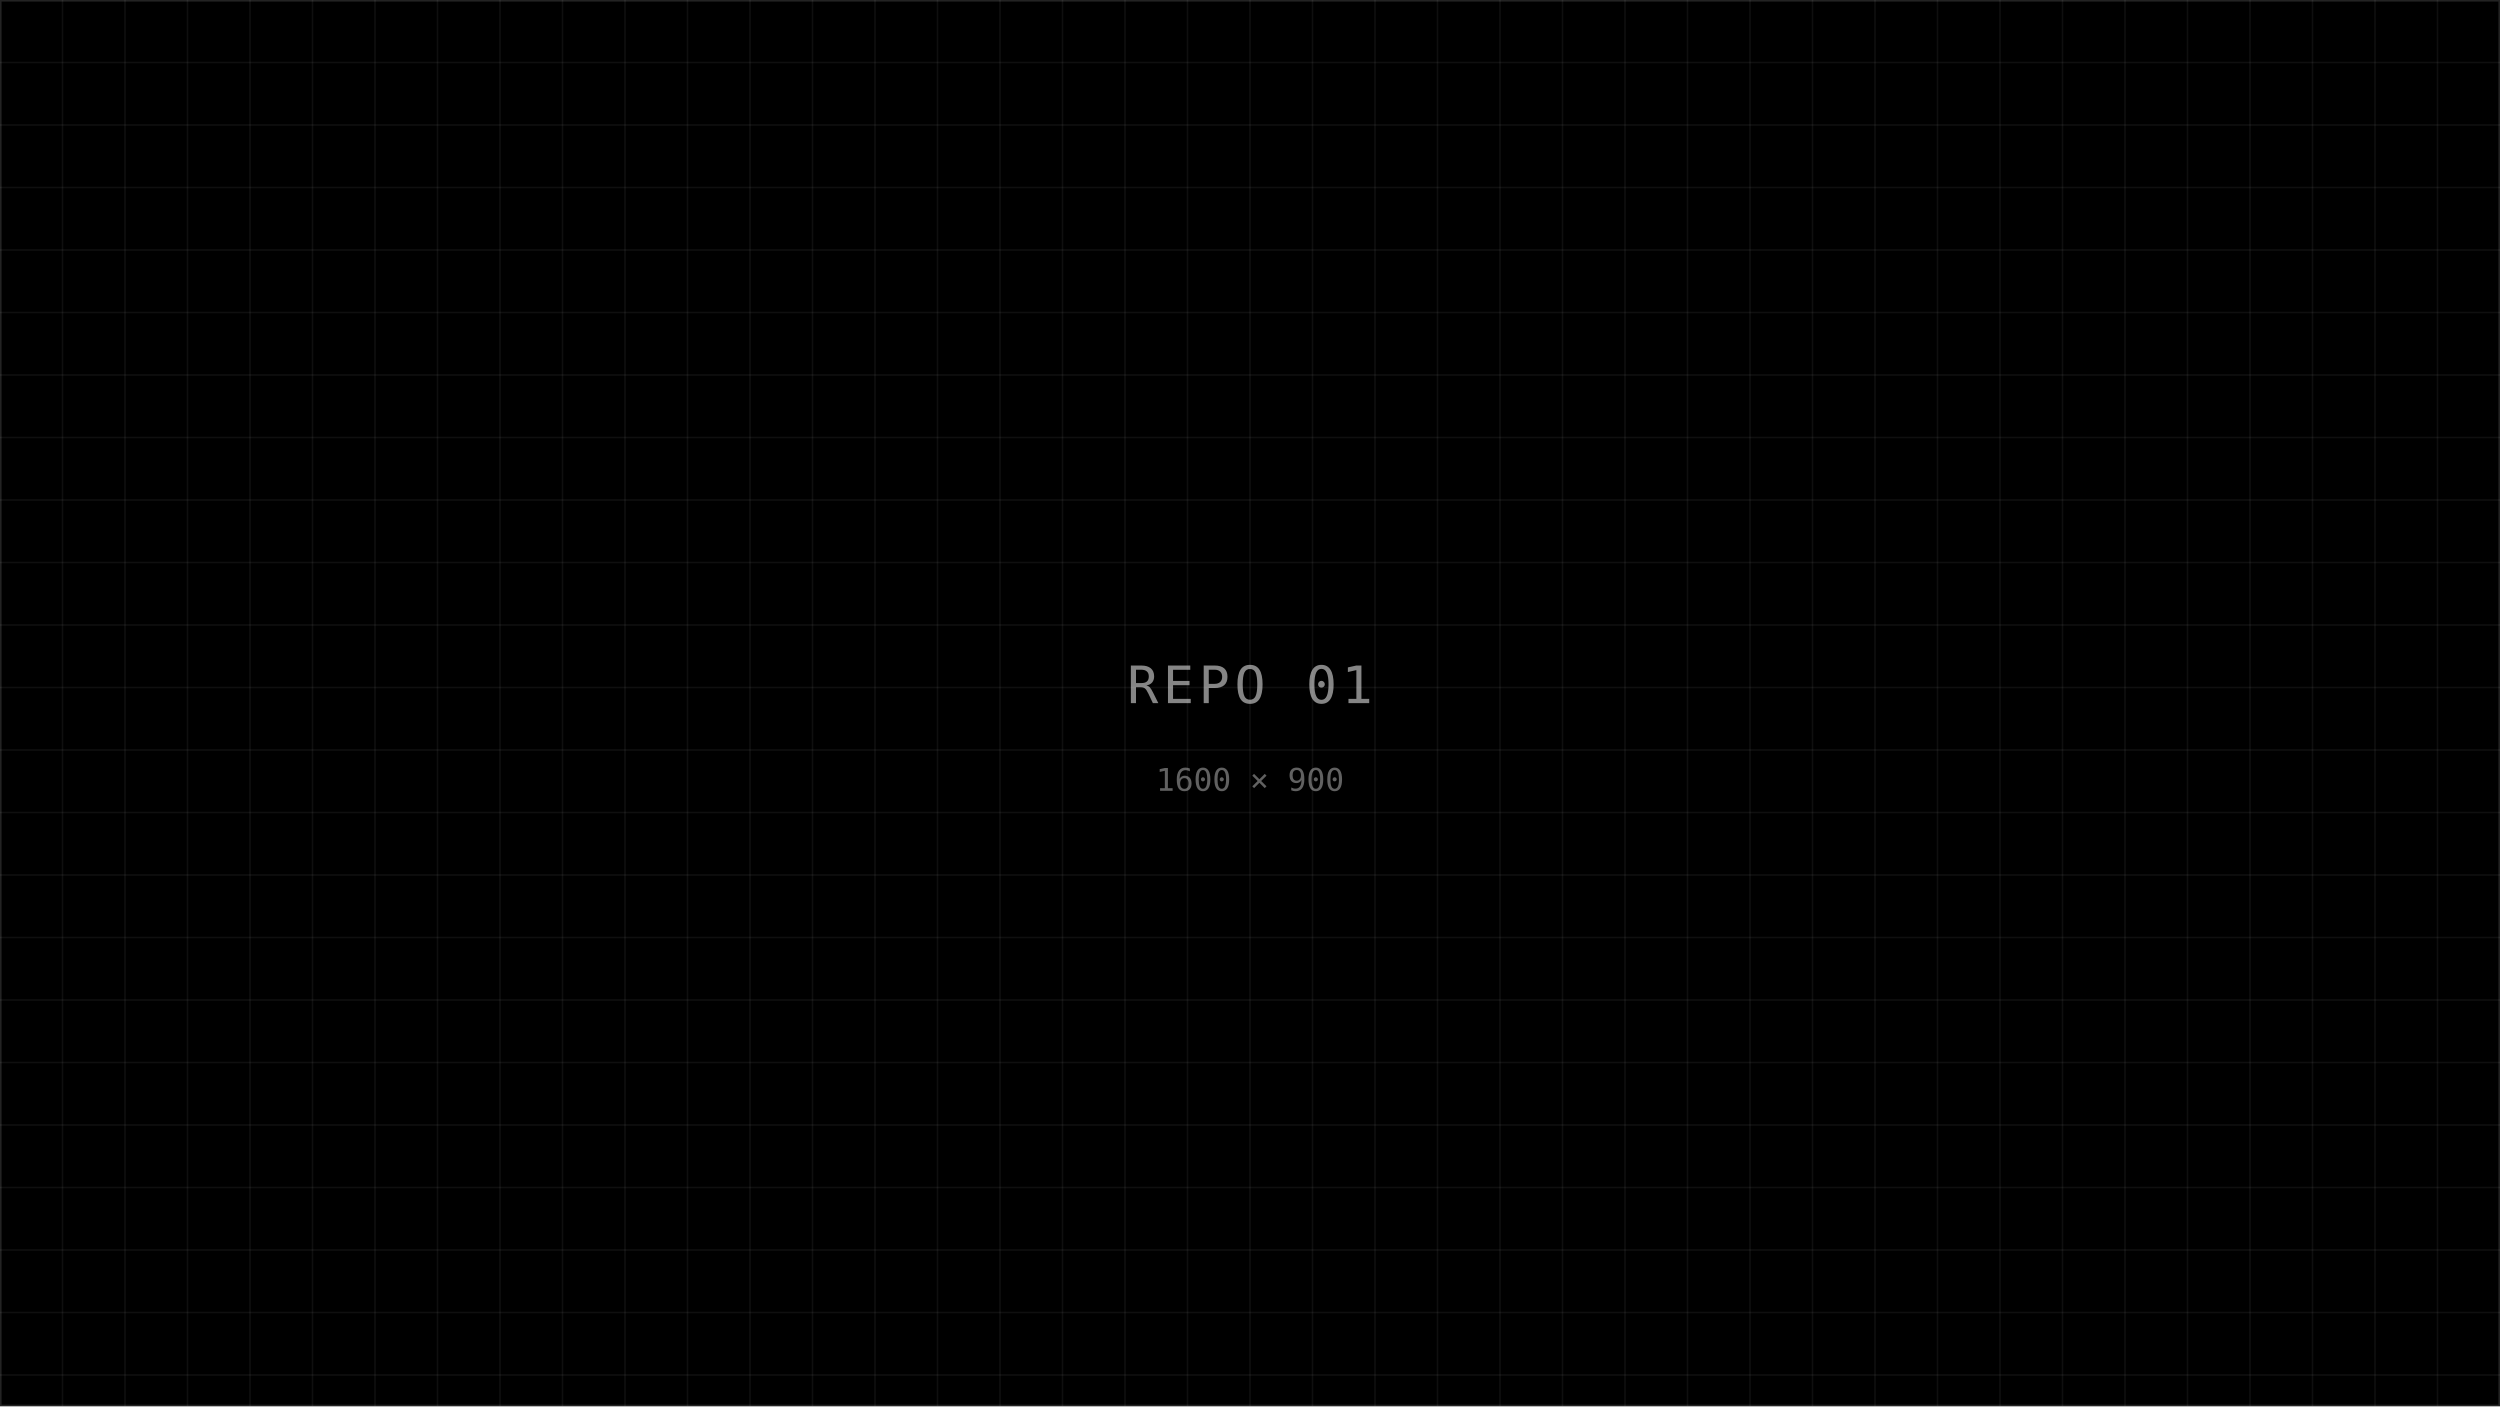
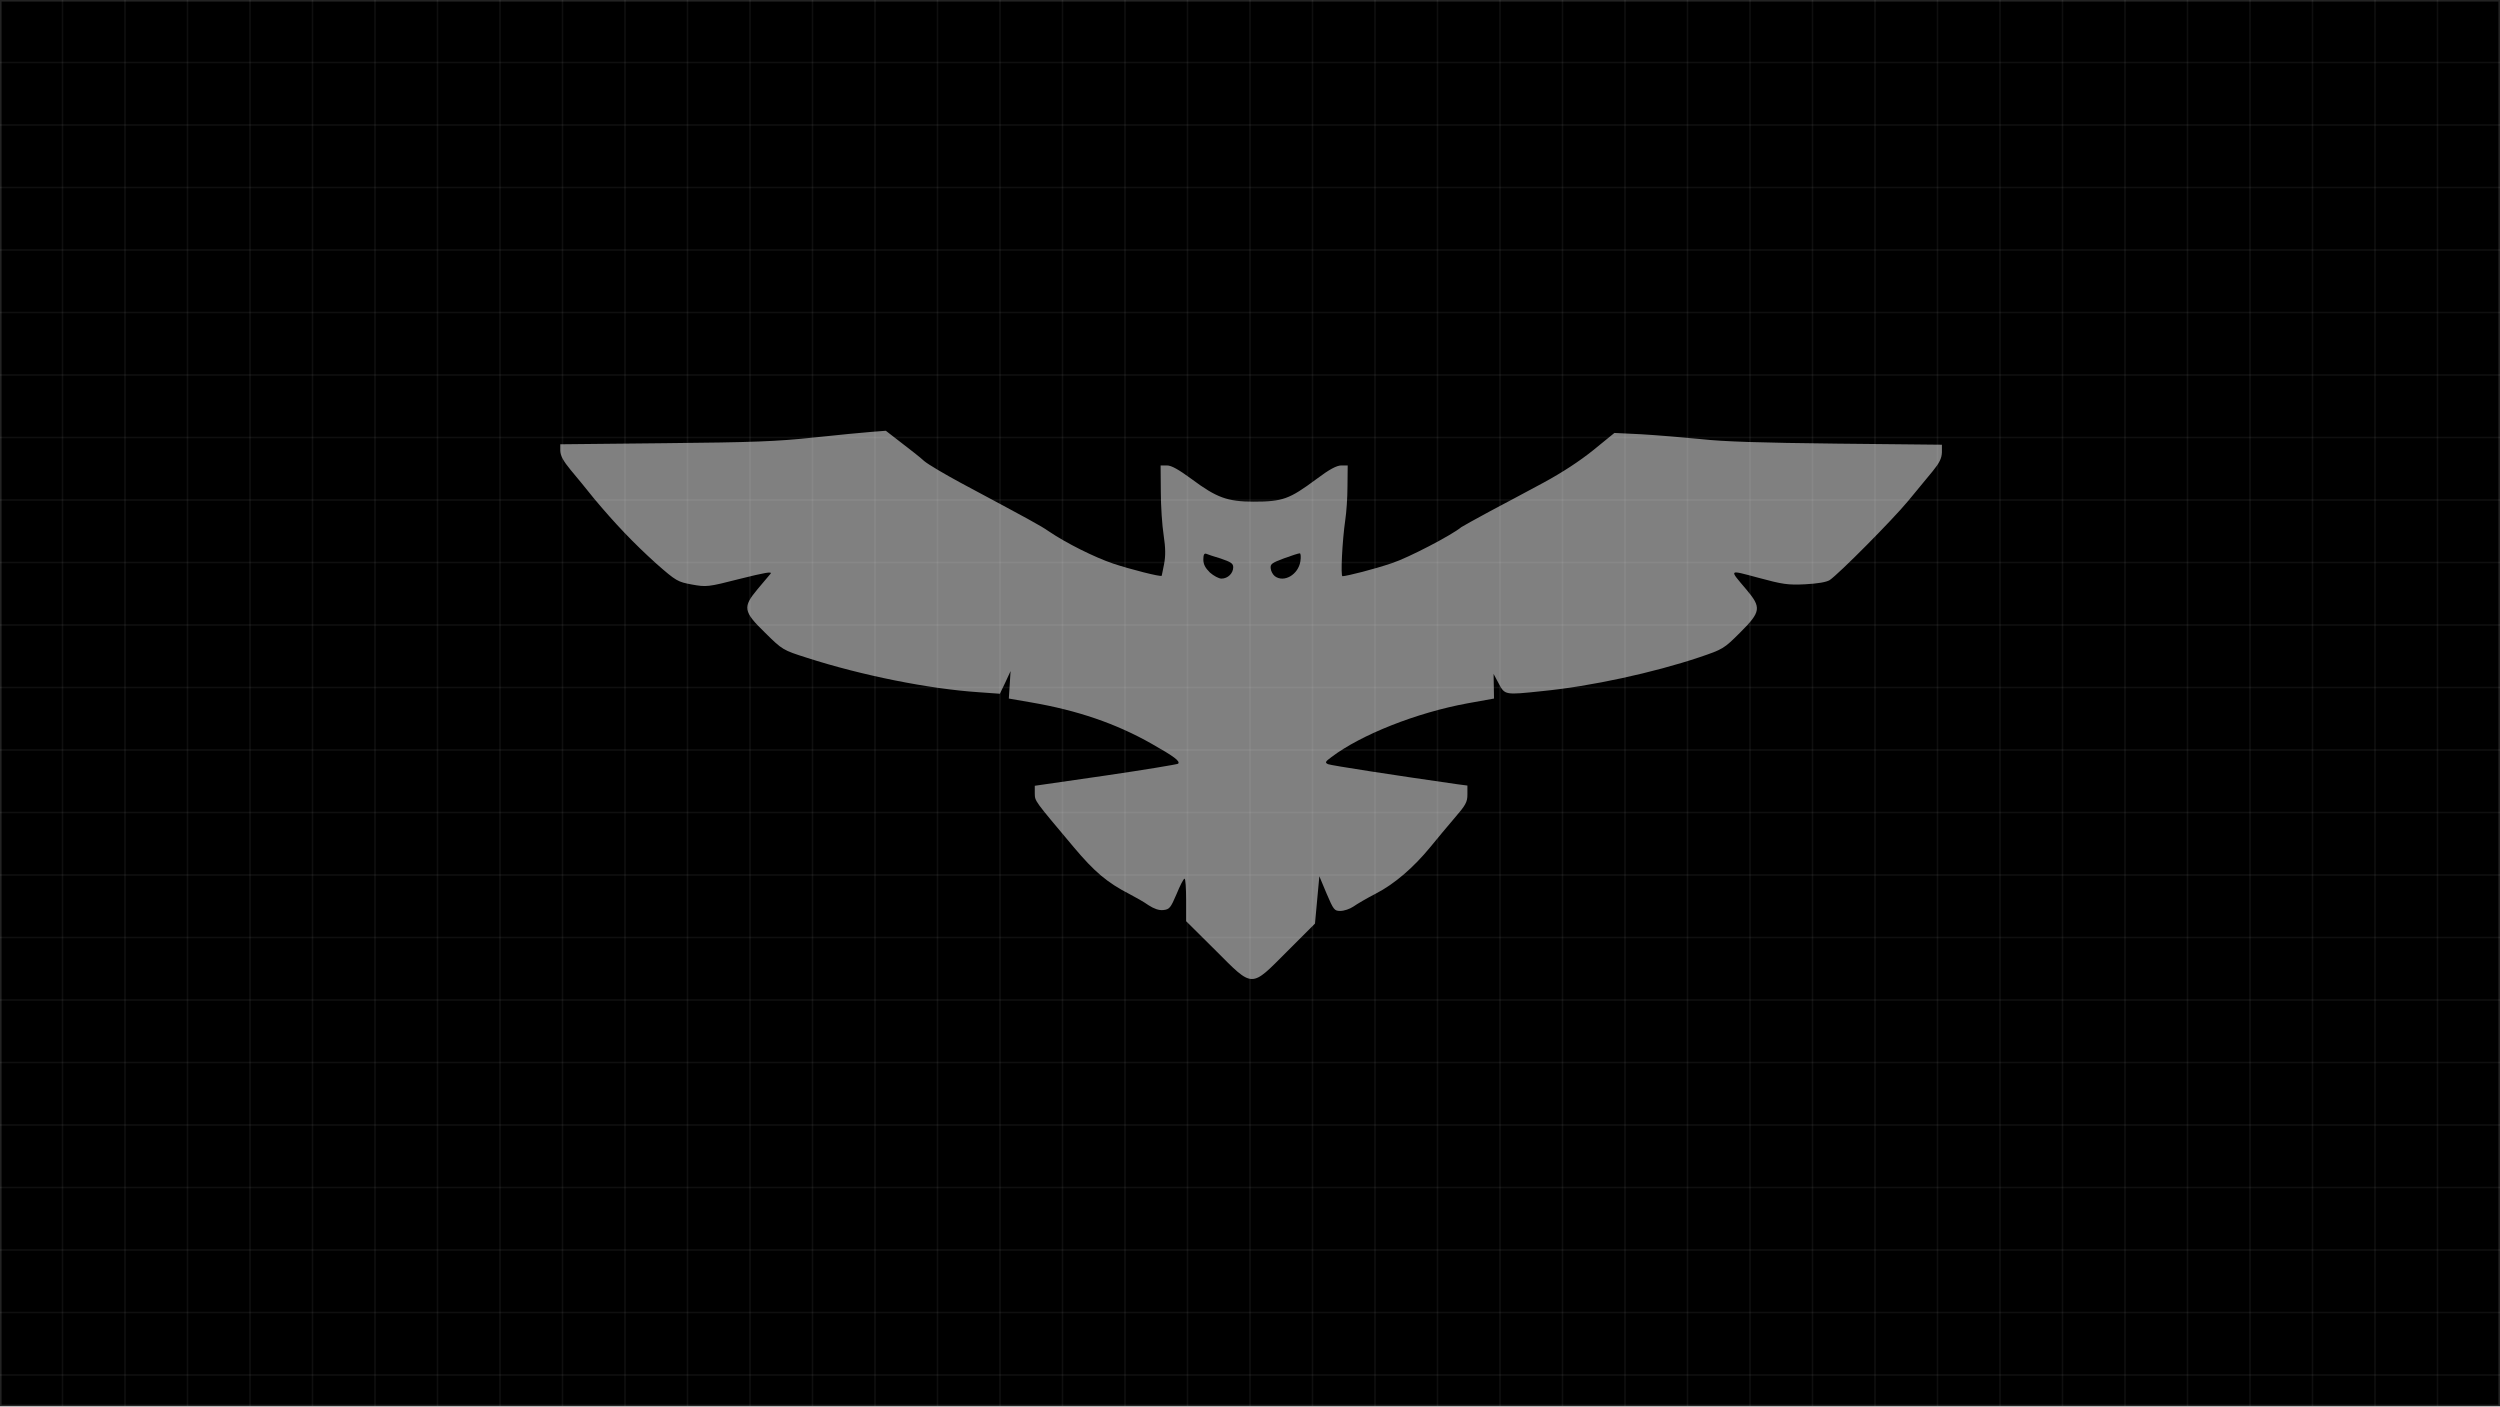
<svg xmlns="http://www.w3.org/2000/svg" width="1600" height="900" viewBox="0 0 1600 900">
  <rect width="1600" height="900" fill="#000" />
  <g stroke="rgba(255,255,255,0.06)" stroke-width="1">
    <line x1="40" y1="0" x2="40" y2="900" />
    <line x1="80" y1="0" x2="80" y2="900" />
    <line x1="120" y1="0" x2="120" y2="900" />
    <line x1="160" y1="0" x2="160" y2="900" />
    <line x1="200" y1="0" x2="200" y2="900" />
    <line x1="240" y1="0" x2="240" y2="900" />
    <line x1="280" y1="0" x2="280" y2="900" />
    <line x1="320" y1="0" x2="320" y2="900" />
    <line x1="360" y1="0" x2="360" y2="900" />
    <line x1="400" y1="0" x2="400" y2="900" />
    <line x1="440" y1="0" x2="440" y2="900" />
    <line x1="480" y1="0" x2="480" y2="900" />
    <line x1="520" y1="0" x2="520" y2="900" />
    <line x1="560" y1="0" x2="560" y2="900" />
    <line x1="600" y1="0" x2="600" y2="900" />
    <line x1="640" y1="0" x2="640" y2="900" />
    <line x1="680" y1="0" x2="680" y2="900" />
    <line x1="720" y1="0" x2="720" y2="900" />
    <line x1="760" y1="0" x2="760" y2="900" />
    <line x1="800" y1="0" x2="800" y2="900" />
    <line x1="840" y1="0" x2="840" y2="900" />
    <line x1="880" y1="0" x2="880" y2="900" />
    <line x1="920" y1="0" x2="920" y2="900" />
    <line x1="960" y1="0" x2="960" y2="900" />
    <line x1="1000" y1="0" x2="1000" y2="900" />
    <line x1="1040" y1="0" x2="1040" y2="900" />
    <line x1="1080" y1="0" x2="1080" y2="900" />
    <line x1="1120" y1="0" x2="1120" y2="900" />
    <line x1="1160" y1="0" x2="1160" y2="900" />
    <line x1="1200" y1="0" x2="1200" y2="900" />
    <line x1="1240" y1="0" x2="1240" y2="900" />
    <line x1="1280" y1="0" x2="1280" y2="900" />
    <line x1="1320" y1="0" x2="1320" y2="900" />
    <line x1="1360" y1="0" x2="1360" y2="900" />
    <line x1="1400" y1="0" x2="1400" y2="900" />
    <line x1="1440" y1="0" x2="1440" y2="900" />
    <line x1="1480" y1="0" x2="1480" y2="900" />
    <line x1="1520" y1="0" x2="1520" y2="900" />
    <line x1="1560" y1="0" x2="1560" y2="900" />
    <line x1="0" y1="40" x2="1600" y2="40" />
    <line x1="0" y1="80" x2="1600" y2="80" />
    <line x1="0" y1="120" x2="1600" y2="120" />
    <line x1="0" y1="160" x2="1600" y2="160" />
    <line x1="0" y1="200" x2="1600" y2="200" />
    <line x1="0" y1="240" x2="1600" y2="240" />
    <line x1="0" y1="280" x2="1600" y2="280" />
    <line x1="0" y1="320" x2="1600" y2="320" />
    <line x1="0" y1="360" x2="1600" y2="360" />
    <line x1="0" y1="400" x2="1600" y2="400" />
    <line x1="0" y1="440" x2="1600" y2="440" />
    <line x1="0" y1="480" x2="1600" y2="480" />
    <line x1="0" y1="520" x2="1600" y2="520" />
    <line x1="0" y1="560" x2="1600" y2="560" />
    <line x1="0" y1="600" x2="1600" y2="600" />
    <line x1="0" y1="640" x2="1600" y2="640" />
    <line x1="0" y1="680" x2="1600" y2="680" />
    <line x1="0" y1="720" x2="1600" y2="720" />
    <line x1="0" y1="760" x2="1600" y2="760" />
    <line x1="0" y1="800" x2="1600" y2="800" />
    <line x1="0" y1="840" x2="1600" y2="840" />
    <line x1="0" y1="880" x2="1600" y2="880" />
  </g>
  <rect x="0.5" y="0.5" width="1599" height="899" fill="none" stroke="rgba(255,255,255,0.14)" />
-   <text x="800.0" y="450.0" fill="rgba(255,255,255,0.52)" font-family="monospace" font-size="33" letter-spacing="3" text-anchor="middle">REPO 01</text>
-   <text x="800.0" y="506.1" fill="rgba(255,255,255,0.38)" font-family="monospace" font-size="20" text-anchor="middle">1600 × 900</text>
+   <g opacity="0.5" transform="translate(103.6 -215.7) scale(1.3956)">
+     <path fill="#ffffff" d="M483 590.2 l-13.3 -13.2 0 -9.8 c0 -5.3 -0.3 -9.7 -0.7 -9.7 -0.5 0 -2.1 3.2 -3.7 7.1 -2.7 6.3 -3.2 7 -6.1 7.3 -2 0.2 -4.2 -0.6 -6.7 -2.2 -2.1 -1.5 -6 -3.7 -8.7 -5.1 -10.3 -5.3 -16.1 -10.2 -25.6 -21.5 -18.3 -21.8 -17.8 -21 -17.9 -24.7 l0 -3.5 32.5 -4.7 c17.8 -2.6 32.7 -5.1 33.2 -5.4 1.2 -1.1 -1.9 -3.4 -12 -9.1 -16.5 -9.4 -34.3 -15.4 -55.2 -19 l-10.4 -1.8 0.4 -6.3 0.4 -6.3 -2.4 5.2 -2.5 5.2 -9.7 -0.7 c-22.7 -1.5 -53.7 -7.7 -78.8 -15.8 -11 -3.5 -11.2 -3.6 -19.1 -11.4 -10.2 -9.9 -10.4 -11.8 -3.5 -20.1 2.5 -3 5.2 -6.2 5.9 -7 1 -1.2 -2.4 -0.6 -14 2.3 -14.8 3.8 -15.4 3.8 -22.1 2.6 -6.4 -1.2 -7.1 -1.5 -16.3 -9.6 -10.4 -9.4 -18.8 -18.2 -28.5 -29.8 -3.4 -4.3 -8.3 -10.2 -10.8 -13.2 -3.3 -4 -4.6 -6.4 -4.7 -8.7 l0 -3 48 -0.5 c40.7 -0.4 51.3 -0.8 68.2 -2.6 11 -1.2 22.9 -2.3 26.6 -2.6 l6.5 -0.5 7.1 5.5 c3.9 3 8.7 6.7 10.5 8.4 1.9 1.6 9.4 6 16.6 9.9 32.3 17.3 36.6 19.6 40.5 22.3 8.1 5.5 21 11.9 29.5 14.8 7.8 2.6 21.9 6.2 22.3 5.6 0 -0.2 0.6 -2.5 1.1 -5.4 0.7 -3.6 0.7 -7.3 -0.2 -13.2 -0.7 -4.4 -1.3 -13.5 -1.3 -20 l-0.1 -12 2.9 0 c2.1 0 5.4 1.9 11.4 6.3 11.4 8.5 16.4 10.3 28.3 10.3 13.4 0 16.4 -1.1 28.8 -10.3 6.1 -4.6 9.4 -6.3 11.5 -6.3 l2.9 0 -0.1 9.6 c0 5.2 -0.5 12.1 -1 15.3 -1.4 9.7 -2.2 25.9 -1.3 25.9 2.2 -0.1 14.5 -3.2 22.7 -6 7.4 -2.4 27.5 -12.9 31.8 -16.5 0.6 -0.4 6.3 -3.6 12.8 -7.1 6.4 -3.4 17.7 -9.4 24.9 -13.3 8.5 -4.6 16.6 -9.9 22.8 -14.9 l9.7 -7.9 12.3 0.6 c6.8 0.4 19 1.4 27.1 2.2 10.7 1.2 27.5 1.7 62.8 2.1 l48 0.5 0 3.5 c-0.1 2.7 -1.1 4.8 -4.2 8.6 -2.2 2.7 -7.3 8.9 -11.3 13.7 -7.2 8.7 -31.8 33.5 -36 36.3 -1.5 0.9 -5.4 1.6 -11.2 1.9 -8 0.4 -10.4 0 -21.5 -3 -13.9 -3.7 -13.5 -4.1 -5.4 5.5 6.9 8.2 6.6 10.1 -2.9 19.6 -7.5 7.5 -7.9 7.7 -18.8 11.4 -20.9 7 -49.6 13.3 -72.1 15.5 -17 1.8 -17 1.8 -19.8 -3.4 l-2.4 -4.5 0.1 5.6 0.1 5.7 -12.2 2.2 c-23.4 4.3 -48.8 14.4 -62.3 24.6 -3 2.2 -3.1 2.6 -1.6 3.3 1.5 0.6 30.6 5.1 59.3 9.2 l4.6 0.6 0 4.1 c0 3.5 -0.8 4.9 -5.9 10.8 -3.2 3.8 -8.3 9.8 -11.1 13.3 -7.7 9.4 -16.4 16.9 -24.9 21.3 -4.1 2.1 -8.7 4.8 -10.4 6 -1.6 1.1 -4.3 2 -6 2 -2.7 0 -3.1 -0.5 -6.3 -8 l-3.3 -7.9 -1 10.8 -1 10.9 -12.7 12.7 c-17 17 -15.4 17.1 -33.1 -0.6z" />
+     <path fill="#000000" d="M480.6 417.1 c-2.1 -2.1 -3 -3.7 -3 -6 0 -2.1 0.4 -2.9 1.3 -2.6 0.6 0.3 3.7 1.3 6.7 2.2 4.6 1.6 5.7 2.2 5.7 4 0 2.7 -2.4 5.2 -5.4 5.2 -1.2 0 -3.6 -1.3 -5.3 -2.8z" />
+     <path fill="#000000" d="M510.4 418.8 c-0.9 -0.7 -1.8 -2.3 -1.9 -3.5 -0.3 -2.1 0.5 -2.6 6.1 -4.7 3.5 -1.3 6.7 -2.3 7.2 -2.3 0.5 0 0.6 1.7 0.3 3.7 -1 6.1 -7.5 9.9 -11.7 6.8z" />
+   </g>
</svg>
